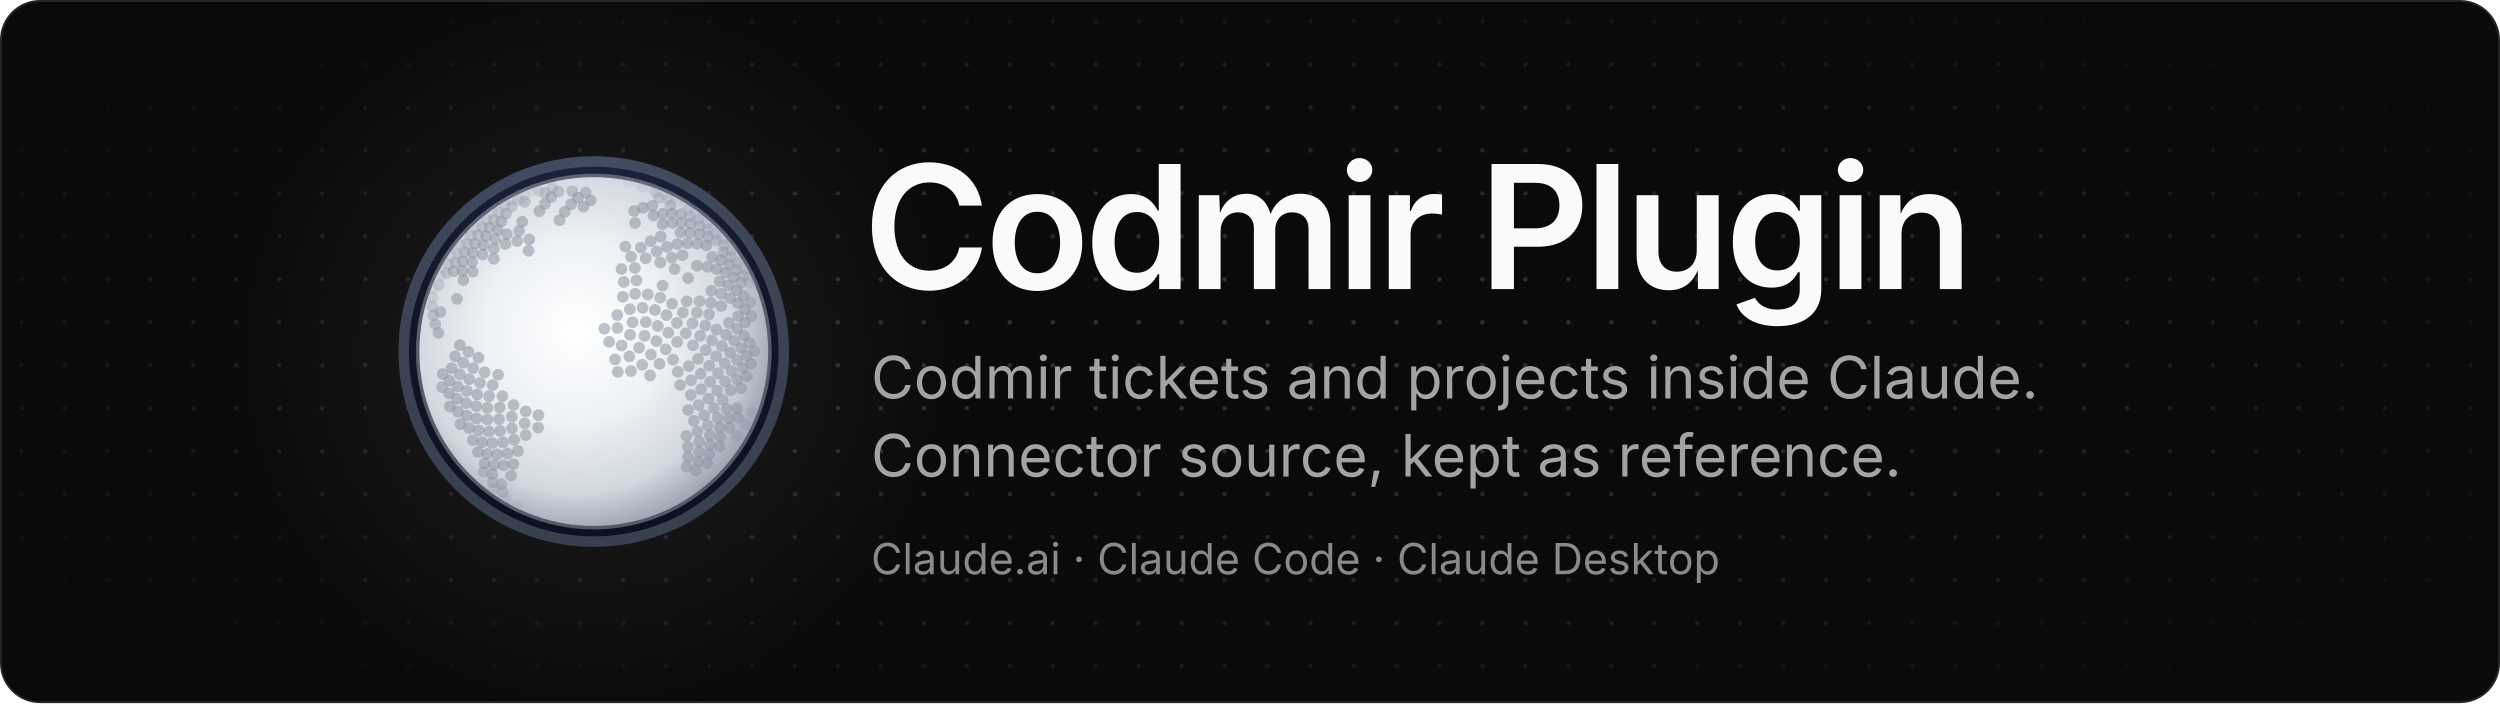
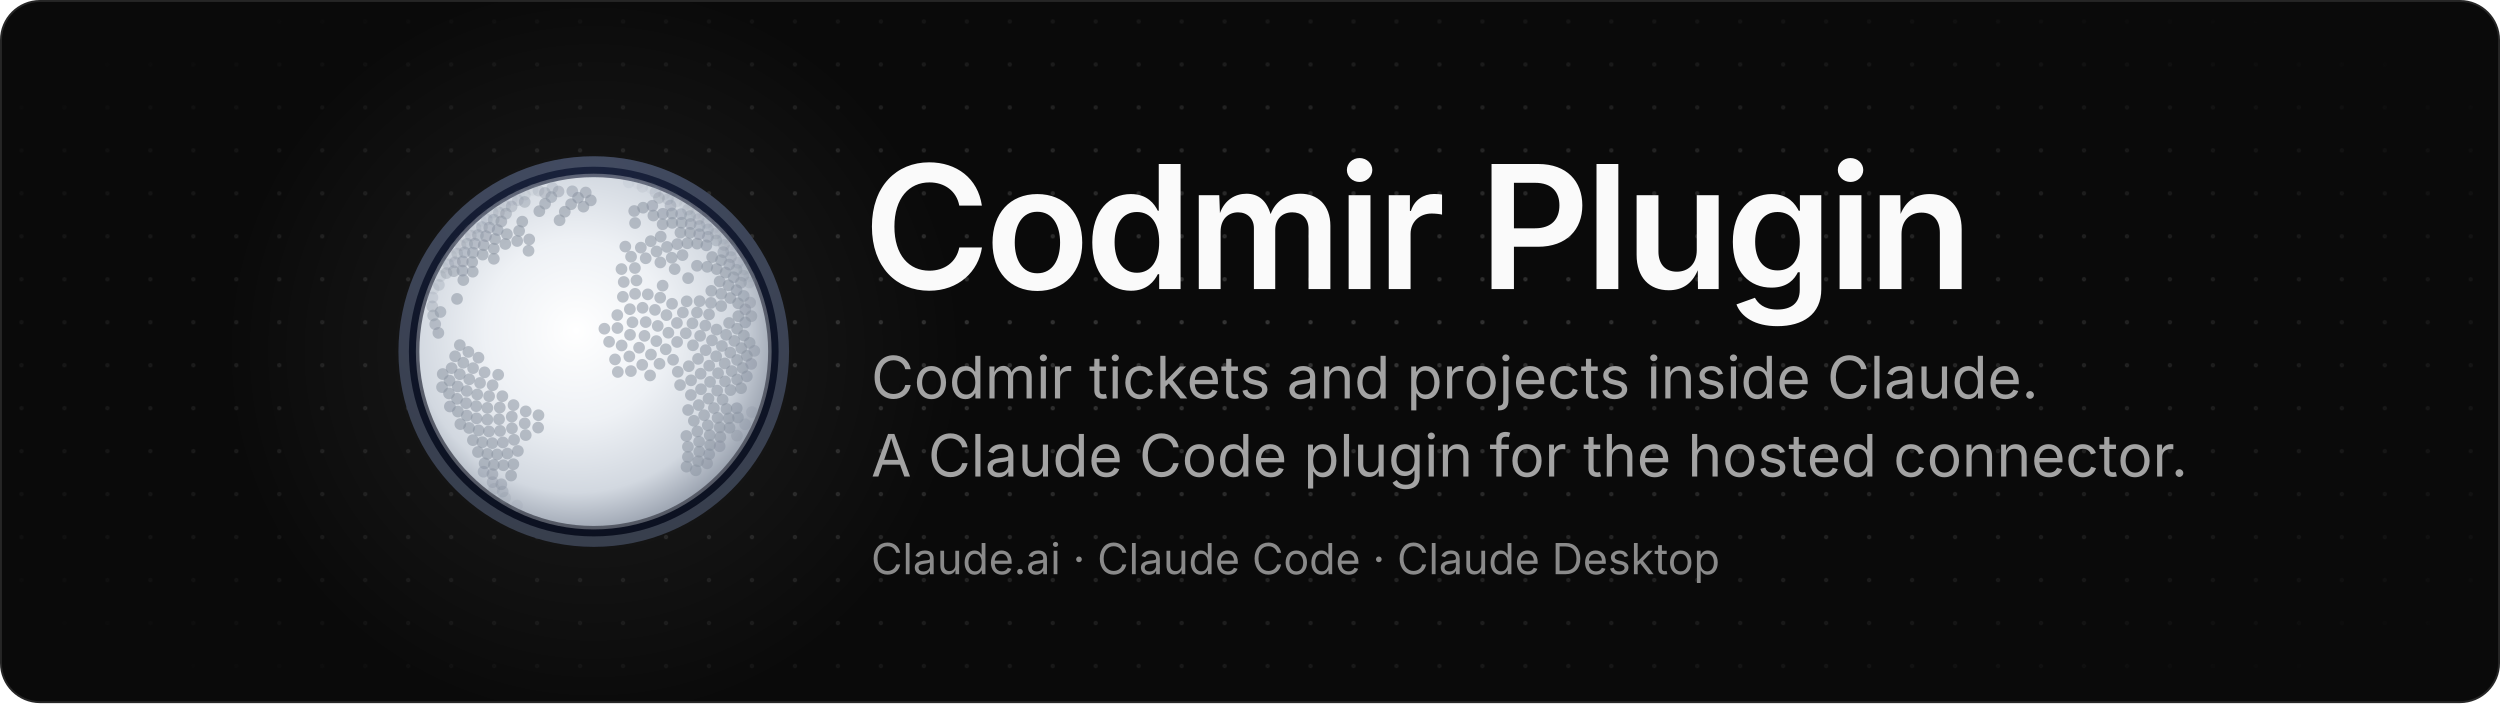
<svg xmlns="http://www.w3.org/2000/svg" viewBox="0 0 1280 360" width="1280" height="360" role="img" aria-labelledby="hero-title hero-desc">
  <defs>
    <pattern id="hero-dots" width="22" height="22" patternUnits="userSpaceOnUse">
      <circle cx="11" cy="11" r="1.15" fill="#333333" />
    </pattern>
    <radialGradient id="hero-fade" cx="0.5" cy="0.5" r="0.62">
      <stop offset="0" stop-color="#FFFFFF" stop-opacity="1" />
      <stop offset="0.55" stop-color="#FFFFFF" stop-opacity="0.55" />
      <stop offset="1" stop-color="#FFFFFF" stop-opacity="0" />
    </radialGradient>
    <mask id="hero-mask" maskUnits="userSpaceOnUse" x="0" y="0" width="1280" height="360">
      <rect width="1280" height="360" fill="url(#hero-fade)" />
    </mask>
    <radialGradient id="hero-halo" gradientUnits="userSpaceOnUse" cx="304" cy="180" r="190">
      <stop offset="0" stop-color="#FFFFFF" stop-opacity="0.08" />
      <stop offset="1" stop-color="#FFFFFF" stop-opacity="0" />
    </radialGradient>
    <clipPath id="hero-clip">
      <rect x="0.5" y="0.5" width="1279" height="359" rx="20" />
    </clipPath>
  </defs>
  <rect x="0.5" y="0.5" width="1279" height="359" rx="20" fill="#0A0A0A" />
  <g clip-path="url(#hero-clip)">
    <rect width="1280" height="360" fill="url(#hero-dots)" mask="url(#hero-mask)" />
    <circle cx="304" cy="180" r="190" fill="url(#hero-halo)" />
  </g>
  <rect x="0.5" y="0.5" width="1279" height="359" rx="20" fill="none" stroke="#262626" />
  <svg x="204" y="80" width="200" height="200" viewBox="144 144 224 224">
    <defs>
      <radialGradient id="badge" gradientUnits="userSpaceOnUse" cx="256.0" cy="157.0" r="319.0">
        <stop offset="0" stop-color="#1A233D" />
        <stop offset="0.5" stop-color="#0E1426" />
        <stop offset="1" stop-color="#060912" />
      </radialGradient>
      <radialGradient id="glow" gradientUnits="userSpaceOnUse" cx="256.0" cy="256.0" r="188.0">
        <stop offset="0" stop-color="#F7F9FC" stop-opacity="0.32" />
        <stop offset="0.532" stop-color="#F7F9FC" stop-opacity="0.32" />
        <stop offset="0.638" stop-color="#F7F9FC" stop-opacity="0.134" />
        <stop offset="0.787" stop-color="#F7F9FC" stop-opacity="0.038" />
        <stop offset="1" stop-color="#F7F9FC" stop-opacity="0" />
      </radialGradient>
      <radialGradient id="sun" gradientUnits="userSpaceOnUse" cx="246.0" cy="244.0" r="116.0">
        <stop offset="0" stop-color="#FFFFFF" />
        <stop offset="0.45" stop-color="#EEF1F5" />
        <stop offset="0.8" stop-color="#D2D8E0" />
        <stop offset="1" stop-color="#9CA4B1" />
      </radialGradient>
    </defs>
    <circle cx="256.0" cy="256.0" r="112.0" fill="url(#badge)" />
    <circle cx="256.0" cy="256.0" r="109.0" fill="none" stroke="#A2AAB7" stroke-opacity="0.3" stroke-width="6.0" />
    <circle cx="256.0" cy="256.0" r="102.0" fill="url(#glow)" />
    <circle cx="256.0" cy="256.0" r="100.0" fill="url(#sun)" />
    <g fill="#8A93A1">
      <circle cx="264.8" cy="250.4" r="3.36" fill-opacity="0.55" />
      <circle cx="268.2" cy="260.5" r="3.36" fill-opacity="0.55" />
      <circle cx="262.1" cy="242.9" r="3.36" fill-opacity="0.55" />
      <circle cx="272.0" cy="252.5" r="3.36" fill-opacity="0.55" />
      <circle cx="269.8" cy="267.7" r="3.36" fill-opacity="0.55" />
      <circle cx="269.6" cy="242.5" r="3.36" fill-opacity="0.55" />
      <circle cx="276.4" cy="258.8" r="3.36" fill-opacity="0.55" />
      <circle cx="276.8" cy="246.4" r="3.36" fill-opacity="0.55" />
      <circle cx="277.3" cy="267.2" r="3.36" fill-opacity="0.55" />
      <circle cx="269.5" cy="235.1" r="3.36" fill-opacity="0.55" />
      <circle cx="282.0" cy="253.8" r="3.36" fill-opacity="0.55" />
      <circle cx="278.2" cy="239.2" r="3.36" fill-opacity="0.55" />
      <circle cx="283.8" cy="263.6" r="3.36" fill-opacity="0.55" />
      <circle cx="285.1" cy="247.0" r="3.36" fill-opacity="0.55" />
      <circle cx="276.7" cy="231.7" r="3.36" fill-opacity="0.55" />
      <circle cx="288.8" cy="257.7" r="3.36" fill-opacity="0.55" />
      <circle cx="285.8" cy="239.1" r="3.36" fill-opacity="0.55" />
      <circle cx="288.3" cy="269.7" r="3.36" fill-opacity="0.55" />
      <circle cx="272.7" cy="224.6" r="3.36" fill-opacity="0.55" />
      <circle cx="291.9" cy="250.0" r="3.36" fill-opacity="0.55" />
      <circle cx="284.0" cy="230.9" r="3.36" fill-opacity="0.55" />
      <circle cx="293.7" cy="263.0" r="3.36" fill-opacity="0.55" />
      <circle cx="292.7" cy="241.3" r="3.36" fill-opacity="0.55" />
      <circle cx="279.7" cy="222.9" r="3.36" fill-opacity="0.55" />
      <circle cx="297.3" cy="254.7" r="3.36" fill-opacity="0.55" />
      <circle cx="291.1" cy="232.1" r="3.36" fill-opacity="0.55" />
      <circle cx="273.2" cy="216.1" r="3.36" fill-opacity="0.55" />
      <circle cx="298.8" cy="245.2" r="3.36" fill-opacity="0.55" />
      <circle cx="287.0" cy="223.2" r="3.36" fill-opacity="0.55" />
      <circle cx="301.5" cy="260.7" r="3.36" fill-opacity="0.55" />
      <circle cx="297.7" cy="235.1" r="3.36" fill-opacity="0.55" />
      <circle cx="280.5" cy="215.2" r="3.36" fill-opacity="0.55" />
      <circle cx="303.8" cy="250.5" r="3.36" fill-opacity="0.55" />
      <circle cx="224.3" cy="292.5" r="3.36" fill-opacity="0.55" />
      <circle cx="294.1" cy="225.1" r="3.36" fill-opacity="0.55" />
      <circle cx="304.2" cy="267.6" r="3.36" fill-opacity="0.55" />
      <circle cx="271.9" cy="208.7" r="3.36" fill-opacity="0.55" />
      <circle cx="303.7" cy="239.6" r="3.36" fill-opacity="0.55" />
      <circle cx="217.0" cy="290.3" r="3.36" fill-opacity="0.55" />
      <circle cx="300.9" cy="228.6" r="3.36" fill-opacity="0.55" />
      <circle cx="305.5" cy="275.2" r="3.36" fill-opacity="0.55" />
      <circle cx="279.6" cy="208.1" r="3.36" fill-opacity="0.55" />
      <circle cx="308.8" cy="245.5" r="3.36" fill-opacity="0.55" />
      <circle cx="224.1" cy="299.6" r="3.36" fill-opacity="0.55" />
      <circle cx="295.5" cy="218.2" r="3.36" fill-opacity="0.55" />
      <circle cx="310.5" cy="264.4" r="3.36" fill-opacity="0.55" />
      <circle cx="210.0" cy="286.7" r="3.36" fill-opacity="0.55" />
      <circle cx="307.1" cy="233.6" r="3.36" fill-opacity="0.55" />
      <circle cx="201.2" cy="269.3" r="3.36" fill-opacity="0.55" />
      <circle cx="312.9" cy="252.4" r="3.36" fill-opacity="0.55" />
      <circle cx="216.4" cy="297.2" r="3.36" fill-opacity="0.55" />
      <circle cx="311.8" cy="272.5" r="3.36" fill-opacity="0.55" />
      <circle cx="203.6" cy="281.6" r="3.36" fill-opacity="0.55" />
      <circle cx="277.4" cy="201.6" r="3.36" fill-opacity="0.55" />
      <circle cx="312.6" cy="239.8" r="3.36" fill-opacity="0.55" />
      <circle cx="315.8" cy="260.2" r="3.36" fill-opacity="0.55" />
      <circle cx="209.0" cy="293.3" r="3.36" fill-opacity="0.55" />
      <circle cx="309.3" cy="227.2" r="3.36" fill-opacity="0.55" />
      <circle cx="311.7" cy="280.9" r="3.36" fill-opacity="0.55" />
      <circle cx="198.0" cy="275.3" r="3.36" fill-opacity="0.55" />
      <circle cx="285.8" cy="202.5" r="3.36" fill-opacity="0.55" />
      <circle cx="317.0" cy="247.0" r="3.36" fill-opacity="0.55" />
      <circle cx="217.0" cy="303.9" r="3.36" fill-opacity="0.55" />
      <circle cx="317.3" cy="268.7" r="3.36" fill-opacity="0.55" />
      <circle cx="202.1" cy="288.1" r="3.36" fill-opacity="0.55" />
      <circle cx="274.1" cy="195.8" r="3.36" fill-opacity="0.55" />
      <circle cx="315.2" cy="233.6" r="3.36" fill-opacity="0.55" />
      <circle cx="310.1" cy="289.5" r="3.36" fill-opacity="0.55" />
      <circle cx="193.4" cy="267.9" r="3.36" fill-opacity="0.55" />
      <circle cx="294.2" cy="204.9" r="3.36" fill-opacity="0.55" />
      <circle cx="320.2" cy="255.2" r="3.36" fill-opacity="0.55" />
      <circle cx="209.1" cy="300.0" r="3.36" fill-opacity="0.55" />
      <circle cx="317.5" cy="277.6" r="3.36" fill-opacity="0.55" />
      <circle cx="196.0" cy="281.6" r="3.36" fill-opacity="0.55" />
      <circle cx="283.0" cy="196.4" r="3.36" fill-opacity="0.55" />
      <circle cx="320.0" cy="241.1" r="3.36" fill-opacity="0.55" />
      <circle cx="189.9" cy="259.5" r="3.36" fill-opacity="0.55" />
      <circle cx="302.4" cy="208.7" r="3.36" fill-opacity="0.55" />
      <circle cx="322.2" cy="264.1" r="3.36" fill-opacity="0.55" />
      <circle cx="201.7" cy="294.8" r="3.36" fill-opacity="0.55" />
      <circle cx="316.7" cy="227.1" r="3.36" fill-opacity="0.55" />
      <circle cx="316.2" cy="286.7" r="3.36" fill-opacity="0.55" />
      <circle cx="190.8" cy="274.0" r="3.36" fill-opacity="0.55" />
      <circle cx="292.0" cy="198.6" r="3.36" fill-opacity="0.55" />
      <circle cx="323.8" cy="249.6" r="3.36" fill-opacity="0.55" />
      <circle cx="210.3" cy="306.6" r="3.36" fill-opacity="0.55" />
      <circle cx="310.1" cy="213.9" r="3.36" fill-opacity="0.55" />
      <circle cx="218.6" cy="198.2" r="3.36" fill-opacity="0.55" />
      <circle cx="322.7" cy="273.4" r="3.36" fill-opacity="0.55" />
      <circle cx="195.0" cy="288.3" r="3.36" fill-opacity="0.55" />
      <circle cx="322.1" cy="234.7" r="3.36" fill-opacity="0.55" />
      <circle cx="313.4" cy="295.7" r="3.36" fill-opacity="0.55" />
      <circle cx="186.8" cy="265.5" r="3.36" fill-opacity="0.55" />
      <circle cx="300.7" cy="202.2" r="3.36" fill-opacity="0.55" />
      <circle cx="326.2" cy="258.7" r="3.36" fill-opacity="0.55" />
      <circle cx="202.3" cy="301.5" r="3.36" fill-opacity="0.55" />
      <circle cx="321.8" cy="283.0" r="3.36" fill-opacity="0.55" />
      <circle cx="189.2" cy="280.6" r="3.36" fill-opacity="0.55" />
      <circle cx="288.7" cy="192.7" r="3.36" fill-opacity="0.55" />
      <circle cx="326.4" cy="243.4" r="3.36" fill-opacity="0.55" />
      <circle cx="212.5" cy="313.0" r="3.36" fill-opacity="0.55" />
      <circle cx="309.1" cy="304.4" r="3.36" fill-opacity="0.55" />
      <circle cx="184.1" cy="256.2" r="3.36" fill-opacity="0.55" />
      <circle cx="327.3" cy="268.4" r="3.36" fill-opacity="0.55" />
      <circle cx="195.0" cy="295.0" r="3.36" fill-opacity="0.55" />
      <circle cx="323.2" cy="228.1" r="3.36" fill-opacity="0.55" />
      <circle cx="319.3" cy="292.5" r="3.36" fill-opacity="0.55" />
      <circle cx="184.6" cy="271.9" r="3.36" fill-opacity="0.55" />
      <circle cx="298.0" cy="196.0" r="3.36" fill-opacity="0.55" />
      <circle cx="329.5" cy="252.8" r="3.36" fill-opacity="0.55" />
      <circle cx="203.9" cy="308.1" r="3.36" fill-opacity="0.55" />
      <circle cx="219.0" cy="191.7" r="3.36" fill-opacity="0.55" />
      <circle cx="326.8" cy="278.4" r="3.36" fill-opacity="0.55" />
      <circle cx="188.6" cy="287.3" r="3.36" fill-opacity="0.55" />
      <circle cx="315.4" cy="301.8" r="3.36" fill-opacity="0.55" />
      <circle cx="181.2" cy="262.4" r="3.36" fill-opacity="0.55" />
      <circle cx="306.9" cy="200.7" r="3.36" fill-opacity="0.55" />
      <circle cx="331.1" cy="262.8" r="3.36" fill-opacity="0.55" />
      <circle cx="195.9" cy="301.8" r="3.36" fill-opacity="0.55" />
      <circle cx="323.4" cy="221.2" r="3.36" fill-opacity="0.55" />
      <circle cx="324.9" cy="288.4" r="3.36" fill-opacity="0.55" />
      <circle cx="183.2" cy="278.6" r="3.36" fill-opacity="0.55" />
      <circle cx="294.4" cy="190.1" r="3.36" fill-opacity="0.55" />
      <circle cx="331.9" cy="246.4" r="3.36" fill-opacity="0.55" />
      <circle cx="206.5" cy="314.5" r="3.36" fill-opacity="0.55" />
      <circle cx="310.0" cy="310.6" r="3.36" fill-opacity="0.55" />
      <circle cx="179.2" cy="252.3" r="3.36" fill-opacity="0.55" />
      <circle cx="315.2" cy="206.8" r="3.36" fill-opacity="0.55" />
      <circle cx="212.1" cy="192.6" r="3.36" fill-opacity="0.55" />
      <circle cx="331.3" cy="273.1" r="3.36" fill-opacity="0.55" />
      <circle cx="188.8" cy="294.3" r="3.36" fill-opacity="0.55" />
      <circle cx="279.7" cy="182.3" r="3.36" fill-opacity="0.55" />
      <circle cx="329.1" cy="229.9" r="3.36" fill-opacity="0.55" />
      <circle cx="236.4" cy="180.7" r="3.36" fill-opacity="0.55" />
      <circle cx="321.4" cy="298.3" r="3.36" fill-opacity="0.55" />
      <circle cx="179.2" cy="269.0" r="3.36" fill-opacity="0.55" />
      <circle cx="303.9" cy="194.4" r="3.36" fill-opacity="0.55" />
      <circle cx="198.7" cy="202.8" r="3.36" fill-opacity="0.55" />
      <circle cx="334.3" cy="256.6" r="3.36" fill-opacity="0.55" />
      <circle cx="197.8" cy="308.5" r="3.36" fill-opacity="0.55" />
      <circle cx="329.9" cy="283.6" r="3.36" fill-opacity="0.55" />
      <circle cx="182.8" cy="285.6" r="3.36" fill-opacity="0.55" />
      <circle cx="333.6" cy="239.6" r="3.36" fill-opacity="0.55" />
      <circle cx="209.9" cy="320.6" r="3.36" fill-opacity="0.55" />
      <circle cx="316.4" cy="307.7" r="3.36" fill-opacity="0.55" />
      <circle cx="176.5" cy="258.7" r="3.36" fill-opacity="0.55" />
      <circle cx="205.3" cy="194.3" r="3.36" fill-opacity="0.55" />
      <circle cx="335.1" cy="267.2" r="3.36" fill-opacity="0.55" />
      <circle cx="190.0" cy="301.2" r="3.36" fill-opacity="0.55" />
      <circle cx="329.1" cy="222.9" r="3.36" fill-opacity="0.55" />
      <circle cx="327.0" cy="294.0" r="3.36" fill-opacity="0.55" />
      <circle cx="178.0" cy="276.0" r="3.36" fill-opacity="0.55" />
      <circle cx="336.6" cy="249.9" r="3.36" fill-opacity="0.55" />
      <circle cx="200.6" cy="315.0" r="3.36" fill-opacity="0.55" />
      <circle cx="310.0" cy="316.4" r="3.36" fill-opacity="0.55" />
      <circle cx="321.1" cy="207.4" r="3.36" fill-opacity="0.55" />
      <circle cx="213.2" cy="186.8" r="3.36" fill-opacity="0.55" />
      <circle cx="334.4" cy="278.1" r="3.36" fill-opacity="0.55" />
      <circle cx="183.2" cy="292.7" r="3.36" fill-opacity="0.55" />
      <circle cx="239.4" cy="175.8" r="3.36" fill-opacity="0.55" />
      <circle cx="322.5" cy="304.0" r="3.36" fill-opacity="0.55" />
      <circle cx="174.5" cy="265.5" r="3.36" fill-opacity="0.55" />
      <circle cx="309.7" cy="193.9" r="3.36" fill-opacity="0.55" />
      <circle cx="198.7" cy="197.0" r="3.36" fill-opacity="0.55" />
      <circle cx="338.2" cy="260.8" r="3.36" fill-opacity="0.55" />
      <circle cx="192.1" cy="308.0" r="3.36" fill-opacity="0.55" />
      <circle cx="328.2" cy="215.8" r="3.36" fill-opacity="0.55" />
      <circle cx="332.1" cy="288.9" r="3.36" fill-opacity="0.55" />
      <circle cx="177.6" cy="283.1" r="3.36" fill-opacity="0.55" />
      <circle cx="295.5" cy="183.0" r="3.36" fill-opacity="0.55" />
      <circle cx="186.6" cy="210.2" r="3.36" fill-opacity="0.55" />
      <circle cx="338.2" cy="242.9" r="3.36" fill-opacity="0.55" />
      <circle cx="204.2" cy="321.2" r="3.36" fill-opacity="0.55" />
      <circle cx="250.1" cy="172.9" r="3.36" fill-opacity="0.55" />
      <circle cx="316.5" cy="313.4" r="3.36" fill-opacity="0.55" />
      <circle cx="206.2" cy="188.7" r="3.36" fill-opacity="0.55" />
      <circle cx="338.2" cy="272.0" r="3.36" fill-opacity="0.55" />
      <circle cx="184.5" cy="299.8" r="3.36" fill-opacity="0.55" />
      <circle cx="279.2" cy="175.4" r="3.36" fill-opacity="0.55" />
      <circle cx="177.6" cy="225.8" r="3.36" fill-opacity="0.55" />
      <circle cx="334.3" cy="225.3" r="3.36" fill-opacity="0.55" />
      <circle cx="328.2" cy="299.5" r="3.36" fill-opacity="0.55" />
      <circle cx="173.3" cy="272.7" r="3.36" fill-opacity="0.55" />
      <circle cx="305.7" cy="187.8" r="3.36" fill-opacity="0.55" />
      <circle cx="192.3" cy="200.4" r="3.36" fill-opacity="0.55" />
      <circle cx="340.6" cy="254.0" r="3.36" fill-opacity="0.55" />
      <circle cx="195.0" cy="314.7" r="3.36" fill-opacity="0.55" />
      <circle cx="309.2" cy="322.0" r="3.36" fill-opacity="0.55" />
      <circle cx="326.5" cy="208.7" r="3.36" fill-opacity="0.55" />
      <circle cx="215.0" cy="181.5" r="3.36" fill-opacity="0.55" />
      <circle cx="178.1" cy="290.4" r="3.36" fill-opacity="0.55" />
      <circle cx="290.2" cy="178.0" r="3.36" fill-opacity="0.55" />
      <circle cx="181.2" cy="215.0" r="3.36" fill-opacity="0.55" />
      <circle cx="338.9" cy="235.7" r="3.36" fill-opacity="0.55" />
      <circle cx="208.6" cy="327.1" r="3.36" fill-opacity="0.55" />
      <circle cx="243.0" cy="171.5" r="3.36" fill-opacity="0.55" />
      <circle cx="322.7" cy="309.6" r="3.36" fill-opacity="0.55" />
      <circle cx="315.3" cy="194.1" r="3.36" fill-opacity="0.55" />
      <circle cx="199.4" cy="191.5" r="3.36" fill-opacity="0.55" />
      <circle cx="341.4" cy="265.4" r="3.36" fill-opacity="0.55" />
      <circle cx="186.7" cy="306.8" r="3.36" fill-opacity="0.55" />
      <circle cx="333.3" cy="218.0" r="3.36" fill-opacity="0.55" />
      <circle cx="224.8" cy="175.5" r="3.36" fill-opacity="0.55" />
      <circle cx="333.4" cy="294.3" r="3.36" fill-opacity="0.55" />
      <circle cx="173.0" cy="280.0" r="3.36" fill-opacity="0.55" />
      <circle cx="301.0" cy="182.2" r="3.36" fill-opacity="0.55" />
      <circle cx="186.3" cy="204.7" r="3.36" fill-opacity="0.55" />
      <circle cx="342.1" cy="246.8" r="3.36" fill-opacity="0.55" />
      <circle cx="198.7" cy="321.0" r="3.36" fill-opacity="0.55" />
      <circle cx="254.3" cy="169.3" r="3.36" fill-opacity="0.55" />
      <circle cx="315.9" cy="318.9" r="3.36" fill-opacity="0.55" />
      <circle cx="323.9" cy="201.8" r="3.36" fill-opacity="0.55" />
      <circle cx="340.5" cy="277.0" r="3.36" fill-opacity="0.55" />
      <circle cx="179.5" cy="297.6" r="3.36" fill-opacity="0.55" />
      <circle cx="284.3" cy="173.5" r="3.36" fill-opacity="0.55" />
      <circle cx="338.8" cy="228.3" r="3.36" fill-opacity="0.55" />
      <circle cx="328.6" cy="305.0" r="3.36" fill-opacity="0.55" />
      <circle cx="169.4" cy="268.9" r="3.36" fill-opacity="0.55" />
      <circle cx="311.2" cy="187.9" r="3.36" fill-opacity="0.55" />
      <circle cx="192.9" cy="195.0" r="3.36" fill-opacity="0.55" />
      <circle cx="343.8" cy="258.4" r="3.36" fill-opacity="0.55" />
      <circle cx="189.6" cy="313.6" r="3.36" fill-opacity="0.55" />
      <circle cx="331.6" cy="210.7" r="3.36" fill-opacity="0.55" />
      <circle cx="338.0" cy="288.5" r="3.36" fill-opacity="0.54" />
      <circle cx="173.5" cy="287.5" r="3.36" fill-opacity="0.54" />
      <circle cx="295.6" cy="177.0" r="3.36" fill-opacity="0.54" />
      <circle cx="180.7" cy="209.6" r="3.36" fill-opacity="0.54" />
      <circle cx="342.9" cy="239.3" r="3.36" fill-opacity="0.54" />
      <circle cx="247.0" cy="167.8" r="3.36" fill-opacity="0.54" />
      <circle cx="322.2" cy="314.9" r="3.36" fill-opacity="0.54" />
      <circle cx="320.6" cy="195.1" r="3.36" fill-opacity="0.54" />
      <circle cx="200.9" cy="186.3" r="3.36" fill-opacity="0.54" />
      <circle cx="343.8" cy="270.2" r="3.36" fill-opacity="0.54" />
      <circle cx="337.9" cy="220.8" r="3.36" fill-opacity="0.54" />
      <circle cx="228.1" cy="171.2" r="3.36" fill-opacity="0.53" />
      <circle cx="333.9" cy="299.7" r="3.36" fill-opacity="0.53" />
      <circle cx="169.0" cy="276.4" r="3.36" fill-opacity="0.53" />
      <circle cx="306.4" cy="182.1" r="3.36" fill-opacity="0.53" />
      <circle cx="186.7" cy="199.3" r="3.36" fill-opacity="0.53" />
      <circle cx="345.4" cy="251.0" r="3.36" fill-opacity="0.53" />
      <circle cx="193.4" cy="320.1" r="3.36" fill-opacity="0.53" />
      <circle cx="314.5" cy="324.1" r="3.36" fill-opacity="0.53" />
      <circle cx="166.9" cy="245.3" r="3.36" fill-opacity="0.53" />
      <circle cx="329.0" cy="203.6" r="3.36" fill-opacity="0.53" />
      <circle cx="289.6" cy="172.4" r="3.36" fill-opacity="0.52" />
      <circle cx="342.9" cy="231.8" r="3.36" fill-opacity="0.52" />
      <circle cx="328.2" cy="310.3" r="3.36" fill-opacity="0.52" />
      <circle cx="316.5" cy="188.7" r="3.36" fill-opacity="0.52" />
      <circle cx="194.2" cy="189.8" r="3.36" fill-opacity="0.52" />
      <circle cx="346.3" cy="263.1" r="3.36" fill-opacity="0.52" />
      <circle cx="168.1" cy="233.3" r="3.36" fill-opacity="0.51" />
      <circle cx="336.2" cy="213.4" r="3.36" fill-opacity="0.51" />
      <circle cx="338.7" cy="293.8" r="3.36" fill-opacity="0.51" />
      <circle cx="300.9" cy="176.8" r="3.36" fill-opacity="0.51" />
      <circle cx="180.9" cy="204.3" r="3.36" fill-opacity="0.50" />
      <circle cx="197.9" cy="326.3" r="3.36" fill-opacity="0.50" />
      <circle cx="251.4" cy="164.8" r="3.36" fill-opacity="0.50" />
      <circle cx="321.0" cy="320.1" r="3.36" fill-opacity="0.50" />
      <circle cx="203.0" cy="181.4" r="3.36" fill-opacity="0.50" />
      <circle cx="342.0" cy="224.1" r="3.36" fill-opacity="0.49" />
      <circle cx="231.7" cy="167.4" r="3.36" fill-opacity="0.49" />
      <circle cx="311.6" cy="182.8" r="3.36" fill-opacity="0.48" />
      <circle cx="187.8" cy="194.1" r="3.36" fill-opacity="0.48" />
      <circle cx="348.1" cy="255.6" r="3.36" fill-opacity="0.48" />
      <circle cx="165.1" cy="240.3" r="3.36" fill-opacity="0.48" />
      <circle cx="333.7" cy="206.1" r="3.36" fill-opacity="0.48" />
      <circle cx="175.7" cy="209.9" r="3.36" fill-opacity="0.47" />
      <circle cx="346.4" cy="235.7" r="3.36" fill-opacity="0.47" />
      <circle cx="203.0" cy="332.1" r="3.36" fill-opacity="0.46" />
      <circle cx="243.7" cy="164.1" r="3.36" fill-opacity="0.46" />
      <circle cx="321.5" cy="190.2" r="3.36" fill-opacity="0.46" />
      <circle cx="196.1" cy="184.9" r="3.36" fill-opacity="0.46" />
      <circle cx="340.4" cy="216.5" r="3.36" fill-opacity="0.45" />
      <circle cx="306.1" cy="177.2" r="3.36" fill-opacity="0.44" />
      <circle cx="181.9" cy="199.1" r="3.36" fill-opacity="0.44" />
      <circle cx="192.8" cy="324.9" r="3.36" fill-opacity="0.44" />
      <circle cx="330.3" cy="199.0" r="3.36" fill-opacity="0.43" />
      <circle cx="205.7" cy="176.9" r="3.36" fill-opacity="0.43" />
      <circle cx="345.7" cy="227.9" r="3.36" fill-opacity="0.42" />
      <circle cx="235.8" cy="164.2" r="3.36" fill-opacity="0.42" />
      <circle cx="316.7" cy="184.0" r="3.36" fill-opacity="0.41" />
      <circle cx="189.6" cy="189.2" r="3.36" fill-opacity="0.41" />
      <circle cx="163.9" cy="235.3" r="3.36" fill-opacity="0.40" />
      <circle cx="337.9" cy="209.1" r="3.36" fill-opacity="0.40" />
      <circle cx="216.4" cy="170.2" r="3.36" fill-opacity="0.40" />
      <circle cx="300.0" cy="172.3" r="3.36" fill-opacity="0.39" />
      <circle cx="176.4" cy="204.8" r="3.36" fill-opacity="0.39" />
      <circle cx="198.0" cy="330.9" r="3.36" fill-opacity="0.39" />
      <circle cx="326.3" cy="192.3" r="3.36" fill-opacity="0.38" />
      <circle cx="198.6" cy="180.4" r="3.36" fill-opacity="0.38" />
      <circle cx="228.0" cy="165.0" r="3.36" fill-opacity="0.37" />
      <circle cx="338.1" cy="304.2" r="3.36" fill-opacity="0.37" />
      <circle cx="311.2" cy="178.3" r="3.36" fill-opacity="0.36" />
      <circle cx="183.4" cy="194.2" r="3.36" fill-opacity="0.36" />
      <circle cx="334.7" cy="201.8" r="3.36" fill-opacity="0.35" />
      <circle cx="208.9" cy="172.8" r="3.36" fill-opacity="0.35" />
      <circle cx="293.4" cy="167.9" r="3.36" fill-opacity="0.34" />
      <circle cx="171.5" cy="211.0" r="3.36" fill-opacity="0.34" />
      <circle cx="203.8" cy="336.3" r="3.36" fill-opacity="0.33" />
      <circle cx="321.5" cy="185.9" r="3.36" fill-opacity="0.33" />
      <circle cx="191.9" cy="184.6" r="3.36" fill-opacity="0.33" />
      <circle cx="163.4" cy="230.1" r="3.36" fill-opacity="0.32" />
      <circle cx="341.8" cy="212.5" r="3.36" fill-opacity="0.32" />
      <circle cx="342.8" cy="297.7" r="3.36" fill-opacity="0.31" />
      <circle cx="177.7" cy="199.8" r="3.36" fill-opacity="0.30" />
      <circle cx="330.7" cy="194.9" r="3.36" fill-opacity="0.29" />
      <circle cx="201.6" cy="176.2" r="3.36" fill-opacity="0.29" />
      <circle cx="167.2" cy="217.8" r="3.36" fill-opacity="0.28" />
      <circle cx="232.3" cy="162.2" r="3.36" fill-opacity="0.28" />
      <circle cx="316.1" cy="180.0" r="3.36" fill-opacity="0.27" />
      <circle cx="185.5" cy="189.5" r="3.36" fill-opacity="0.27" />
      <circle cx="338.7" cy="205.1" r="3.36" fill-opacity="0.26" />
      <circle cx="212.5" cy="169.2" r="3.36" fill-opacity="0.26" />
      <circle cx="346.7" cy="290.7" r="3.36" fill-opacity="0.25" />
      <circle cx="298.5" cy="168.6" r="3.36" fill-opacity="0.25" />
      <circle cx="172.6" cy="206.0" r="3.36" fill-opacity="0.25" />
      <circle cx="198.9" cy="334.7" r="3.36" fill-opacity="0.24" />
      <circle cx="326.0" cy="188.3" r="3.36" fill-opacity="0.24" />
      <circle cx="194.7" cy="180.3" r="3.36" fill-opacity="0.23" />
      <circle cx="163.5" cy="225.0" r="3.36" fill-opacity="0.23" />
      <circle cx="345.2" cy="216.4" r="3.36" fill-opacity="0.22" />
      <circle cx="224.3" cy="163.7" r="3.36" fill-opacity="0.22" />
      <circle cx="310.0" cy="174.6" r="3.36" fill-opacity="0.22" />
      <circle cx="179.6" cy="195.0" r="3.36" fill-opacity="0.21" />
      <circle cx="334.8" cy="198.0" r="3.36" fill-opacity="0.20" />
      <circle cx="205.1" cy="172.4" r="3.36" fill-opacity="0.20" />
      <circle cx="291.4" cy="164.7" r="3.36" fill-opacity="0.20" />
      <circle cx="168.1" cy="212.7" r="3.36" fill-opacity="0.19" />
      <circle cx="205.2" cy="339.8" r="3.36" fill-opacity="0.19" />
      <circle cx="320.7" cy="182.2" r="3.36" fill-opacity="0.18" />
      <circle cx="188.2" cy="185.1" r="3.36" fill-opacity="0.18" />
      <circle cx="342.2" cy="208.8" r="3.36" fill-opacity="0.17" />
      <circle cx="216.5" cy="166.0" r="3.36" fill-opacity="0.17" />
      <circle cx="303.5" cy="169.9" r="3.36" fill-opacity="0.16" />
      <circle cx="174.3" cy="201.2" r="3.36" fill-opacity="0.16" />
      <circle cx="330.3" cy="191.3" r="3.36" fill-opacity="0.15" />
      <circle cx="198.0" cy="176.3" r="3.36" fill-opacity="0.15" />
      <circle cx="283.9" cy="161.5" r="3.36" fill-opacity="0.14" />
      <circle cx="164.2" cy="219.9" r="3.36" fill-opacity="0.14" />
      <circle cx="212.0" cy="344.3" r="3.36" fill-opacity="0.14" />
      <circle cx="314.8" cy="176.7" r="3.36" fill-opacity="0.13" />
      <circle cx="182.1" cy="190.5" r="3.36" fill-opacity="0.13" />
      <circle cx="209.0" cy="169.0" r="3.36" fill-opacity="0.12" />
      <circle cx="296.4" cy="165.7" r="3.36" fill-opacity="0.11" />
      <circle cx="169.6" cy="207.8" r="3.36" fill-opacity="0.11" />
      <circle cx="325.0" cy="185.0" r="3.36" fill-opacity="0.10" />
      <circle cx="191.3" cy="181.0" r="3.36" fill-opacity="0.10" />
      <circle cx="276.1" cy="159.0" r="3.36" fill-opacity="0.10" />
      <circle cx="345.3" cy="212.9" r="3.36" fill-opacity="0.09" />
      <circle cx="220.9" cy="163.3" r="3.36" fill-opacity="0.09" />
      <circle cx="308.3" cy="171.7" r="3.36" fill-opacity="0.09" />
      <circle cx="176.5" cy="196.6" r="3.36" fill-opacity="0.08" />
      <circle cx="334.1" cy="194.7" r="3.36" fill-opacity="0.08" />
      <circle cx="201.7" cy="172.8" r="3.36" fill-opacity="0.07" />
      <circle cx="289.0" cy="162.3" r="3.36" fill-opacity="0.07" />
      <circle cx="319.2" cy="179.2" r="3.36" fill-opacity="0.06" />
      <circle cx="185.0" cy="186.3" r="3.36" fill-opacity="0.06" />
      <circle cx="341.8" cy="205.5" r="3.36" fill-opacity="0.05" />
      <circle cx="213.2" cy="166.1" r="3.36" fill-opacity="0.05" />
      <circle cx="301.3" cy="167.3" r="3.36" fill-opacity="0.05" />
      <circle cx="171.6" cy="203.1" r="3.36" fill-opacity="0.05" />
      <circle cx="329.0" cy="188.2" r="3.36" fill-opacity="0.04" />
      <circle cx="194.8" cy="177.3" r="3.36" fill-opacity="0.04" />
      <circle cx="281.2" cy="159.5" r="3.36" fill-opacity="0.04" />
      <circle cx="347.9" cy="217.3" r="3.36" fill-opacity="0.03" />
      <circle cx="312.8" cy="174.0" r="3.36" fill-opacity="0.03" />
      <circle cx="179.3" cy="192.2" r="3.36" fill-opacity="0.03" />
      <circle cx="337.5" cy="198.4" r="3.36" fill-opacity="0.02" />
      <circle cx="205.8" cy="169.7" r="3.36" fill-opacity="0.02" />
      <circle cx="293.9" cy="163.6" r="3.36" fill-opacity="0.02" />
      <circle cx="344.6" cy="209.8" r="3.36" fill-opacity="0.01" />
    </g>
  </svg>
  <text x="442" y="148" font-family="Geist, ui-sans-serif, system-ui, -apple-system, &quot;Segoe UI&quot;, sans-serif" font-size="88" font-weight="600" letter-spacing="-2.5" fill="#FAFAFA">Codmir Plugin</text>
  <text x="446" y="204" font-family="Geist, ui-sans-serif, system-ui, -apple-system, &quot;Segoe UI&quot;, sans-serif" font-size="30" font-weight="400" fill="#A3A3A3">Codmir tickets and projects inside Claude.</text>
-   <text x="446" y="244" font-family="Geist, ui-sans-serif, system-ui, -apple-system, &quot;Segoe UI&quot;, sans-serif" font-size="30" font-weight="400" fill="#A3A3A3">Connector source, kept as reference.</text>
+   <text x="446" y="244" font-family="Geist, ui-sans-serif, system-ui, -apple-system, &quot;Segoe UI&quot;, sans-serif" font-size="30" font-weight="400" fill="#A3A3A3">A Claude Code plugin for the hosted connector.</text>
  <text x="446" y="294" font-family="Geist, ui-sans-serif, system-ui, -apple-system, &quot;Segoe UI&quot;, sans-serif" font-size="22" font-weight="400" fill="#8A8A8A">Claude.ai · Claude Code · Claude Desktop</text>
</svg>
